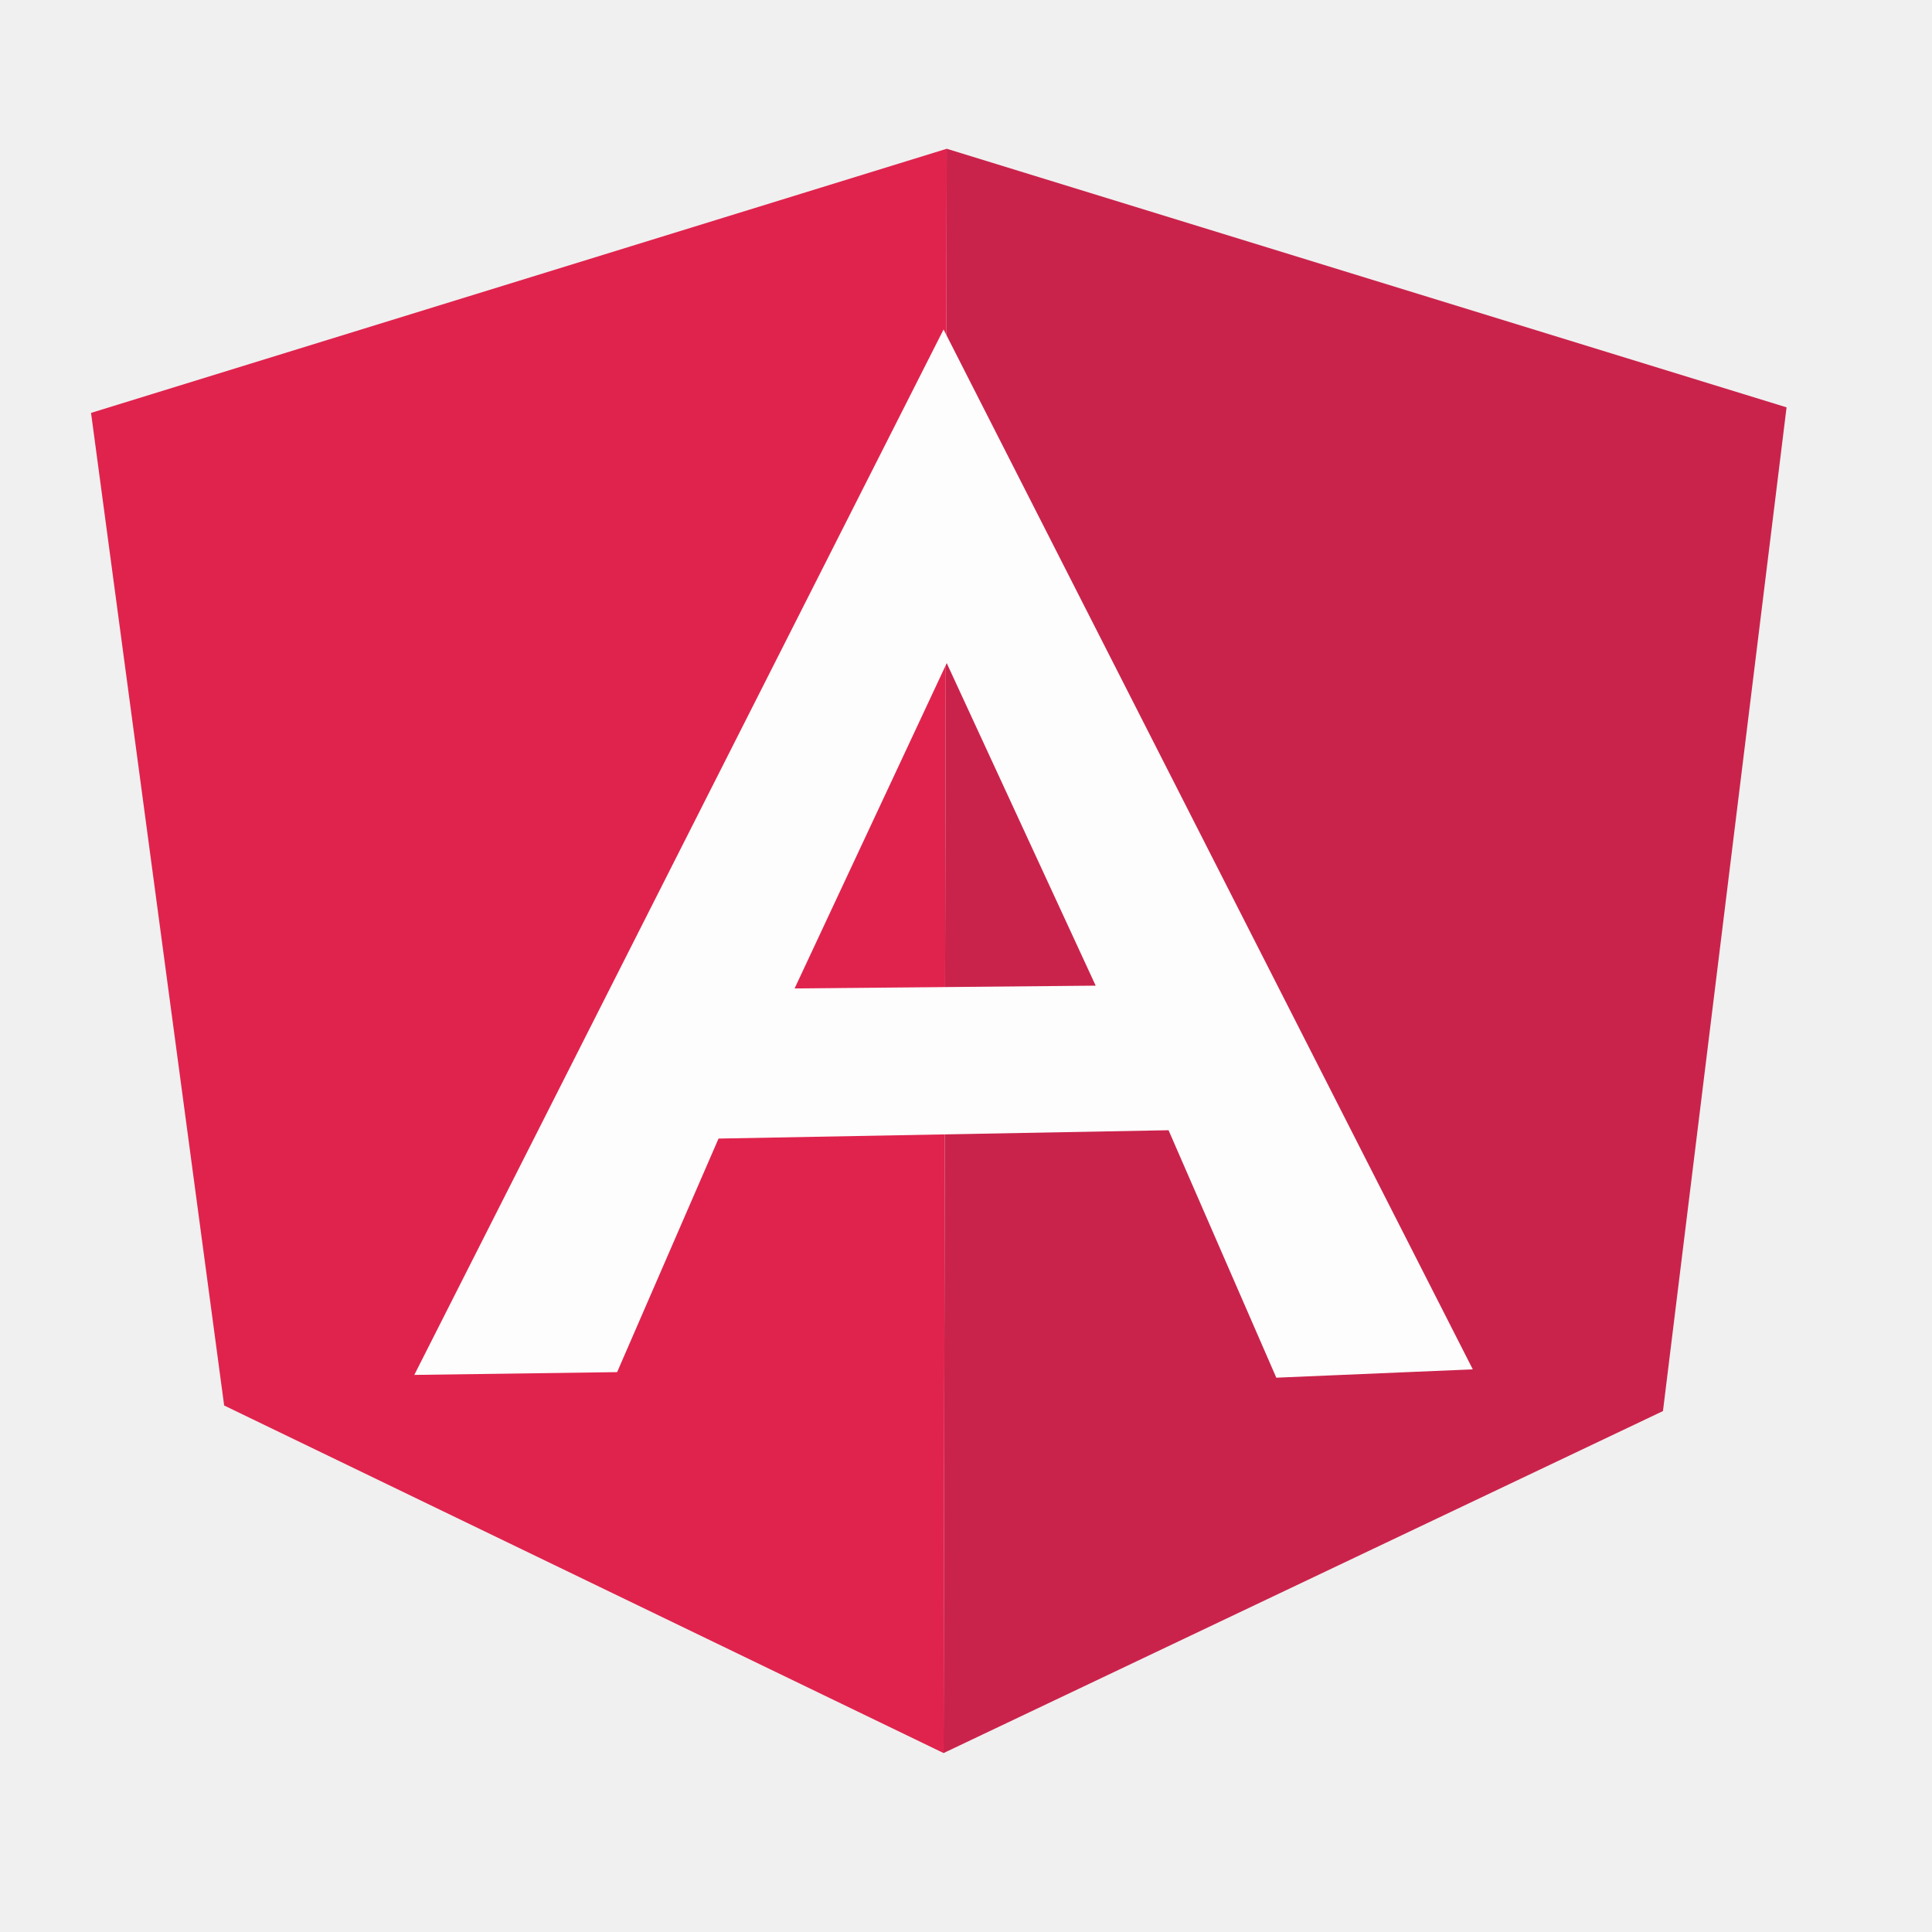
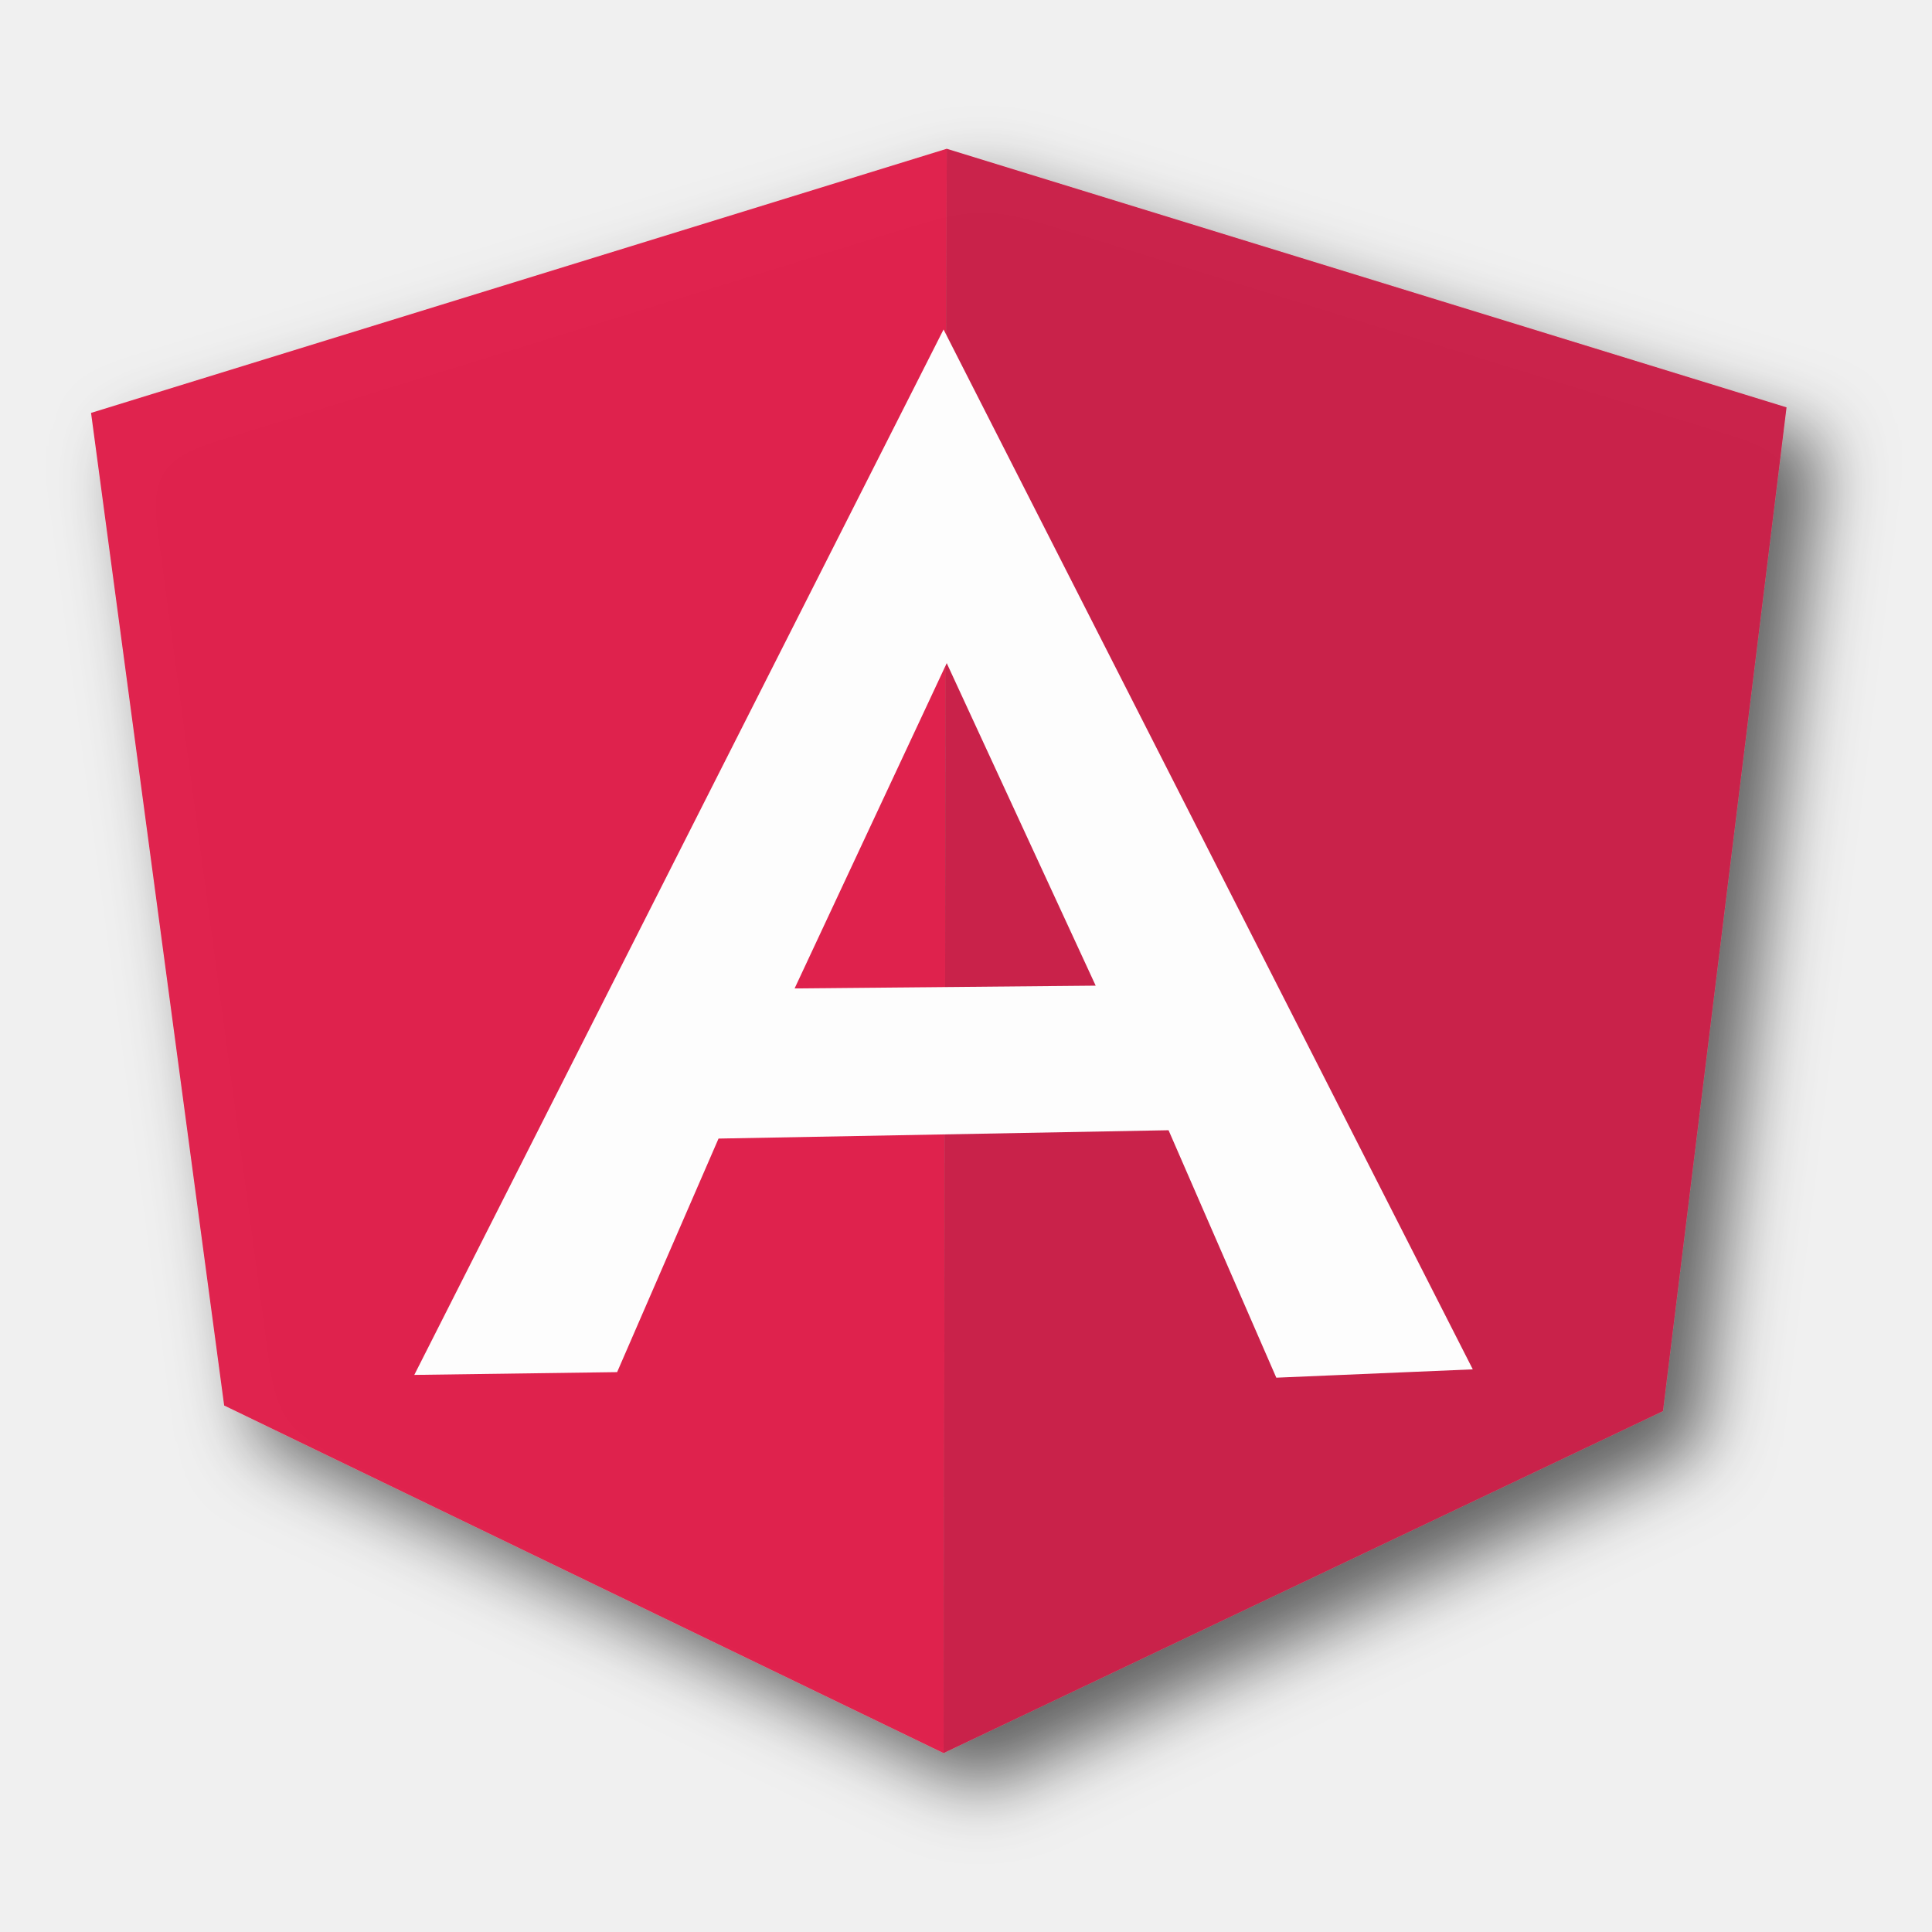
<svg xmlns="http://www.w3.org/2000/svg" id="svg8" version="1.1" viewBox="0 0 132.292 132.292" height="500" width="500">
  <defs id="defs2" />
  <g transform="translate(0,-79.375)" style="display:inline" id="layer2" />
-   <g transform="matrix(2.421801,0,0,2.421801,-11.0136,51.26742)" style="display:inline;opacity:0.858" id="layer3">
+   <g transform="matrix(2.421801,0,0,2.421801,-11.0136,51.26742)" style="display:inline;opacity:0.858;filter: drop-shadow( 1px 1px 1px rgba(0, 0, 0, .7))" id="layer3">
    <g style="opacity:0.995" transform="matrix(0.4168224,0,0,0.3656845,-65.01089,-30.53273)" id="g863">
      <path style="display:inline;opacity:1;fill:#dd0031;fill-opacity:1;fill-rule:evenodd;stroke:none;stroke-width:0.465;stroke-linecap:round;stroke-linejoin:round;stroke-miterlimit:4;stroke-dasharray:0.233, 0.233;stroke-dashoffset:0;stroke-opacity:1" d="M 173.054,57.53 231.097,37.108 230.882,161.148 182.083,134.276 Z" id="path840" />
      <path style="display:inline;opacity:1;fill:#c3002f;fill-opacity:1;fill-rule:evenodd;stroke:none;stroke-width:0.465;stroke-linecap:round;stroke-linejoin:round;stroke-miterlimit:4;stroke-dasharray:0.233, 0.233;stroke-dashoffset:0;stroke-opacity:1" d="m 231.097,37.108 56.968,19.993 -8.384,77.606 -48.799,26.442 0.215,-124.04" id="path842" />
      <path style="display:inline;opacity:1;fill:#ffffff;fill-opacity:1;fill-rule:evenodd;stroke:none;stroke-width:0.465;stroke-linecap:round;stroke-linejoin:round;stroke-miterlimit:4;stroke-dasharray:0.233, 0.233;stroke-dashoffset:0;stroke-opacity:1" d="m 230.882,51.081 -35.901,80.83 13.758,-0.215 6.879,-18.058 30.526,-0.645 7.309,19.133 13.328,-0.645 z m 0.215,25.797 10.104,24.937 -20.423,0.215 z" id="path845" />
    </g>
  </g>
</svg>
